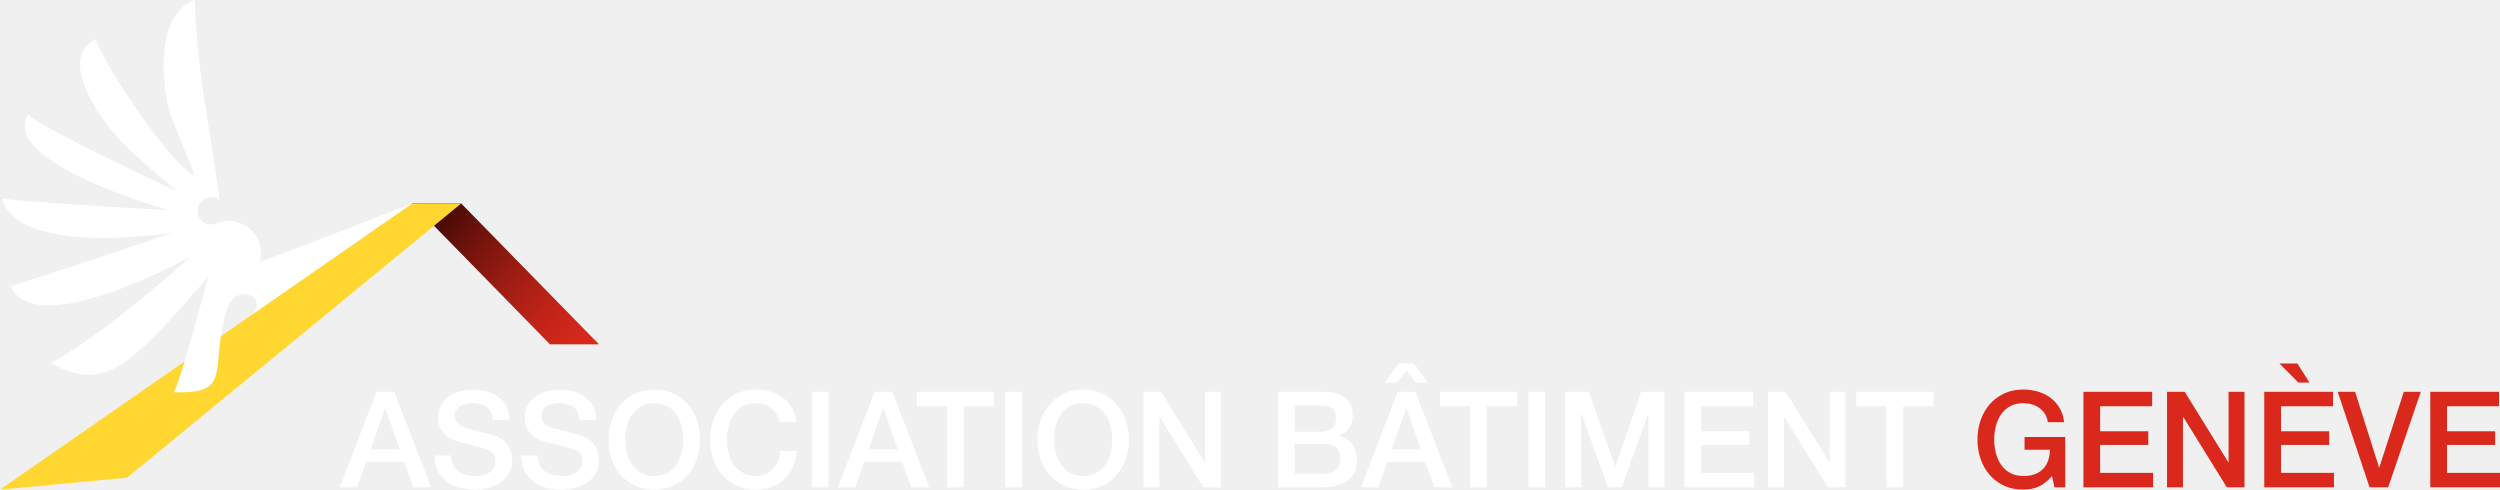
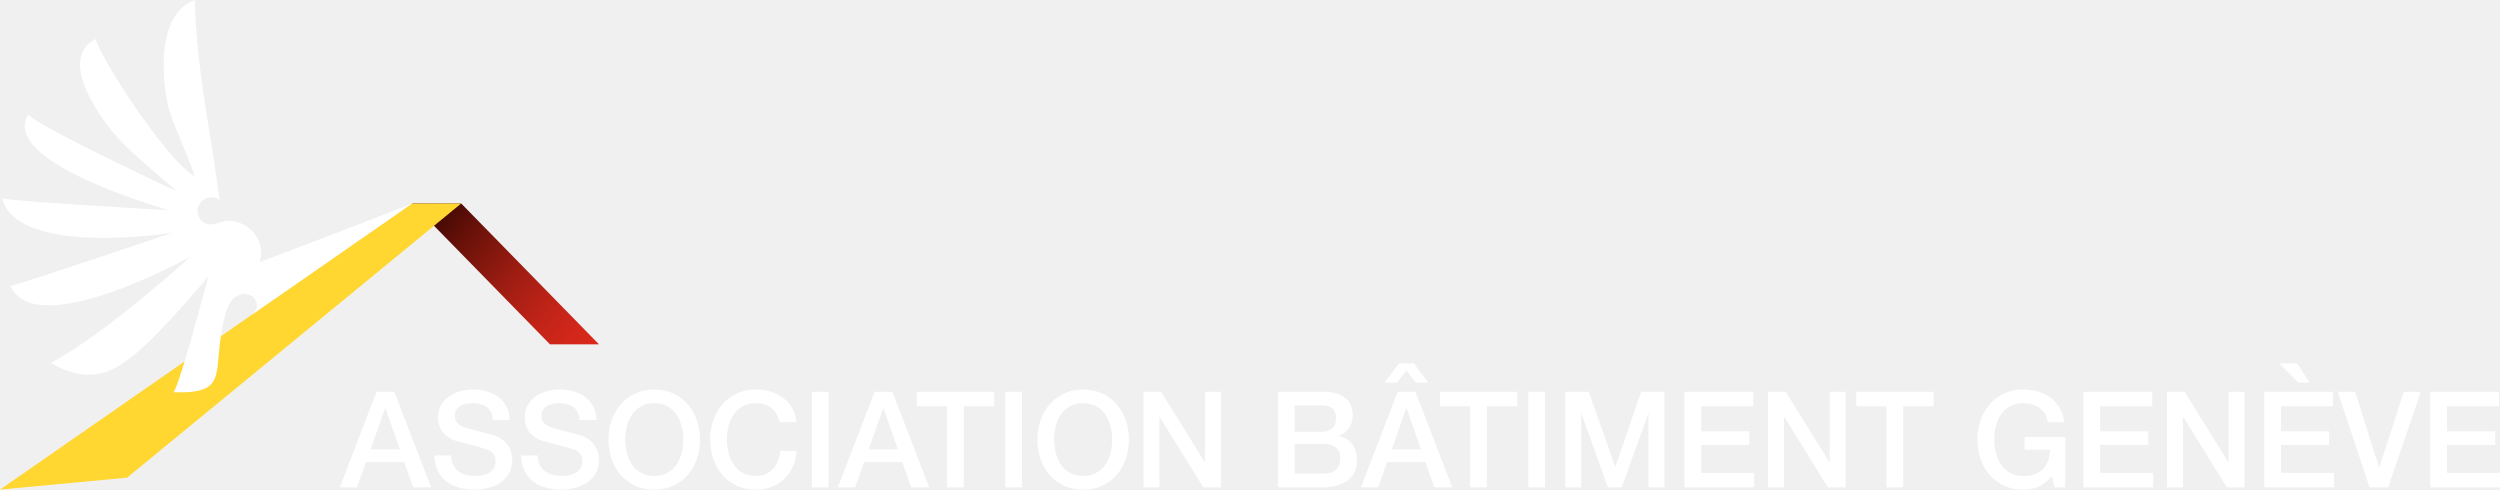
<svg xmlns="http://www.w3.org/2000/svg" id="Calque_2" viewBox="0 0 2700.73 528.92">
  <defs>
-     <style>path:not([class]){fill:#fff}.cls-1{fill:#ffd730;}.cls-2{fill:#da291c;}.cls-3{fill:url(#Dégradé_sans_nom_34);}</style>
+     <style>path:not([class]){fill:#fff}.cls-1{fill:#ffd730;}.cls-2{fill:#fff;}.cls-3{fill:url(#Dégradé_sans_nom_34);}</style>
    <linearGradient id="Dégradé_sans_nom_34" x1="642.86" y1="377.02" x2="449.6" y2="214.86" gradientUnits="userSpaceOnUse">
      <stop offset="0" stop-color="#da291c" />
      <stop offset=".11" stop-color="#d2271a" />
      <stop offset=".28" stop-color="#be2317" />
      <stop offset=".48" stop-color="#9c1c12" />
      <stop offset=".71" stop-color="#6d120a" />
      <stop offset=".96" stop-color="#320501" />
      <stop offset="1" stop-color="#290400" />
    </linearGradient>
  </defs>
  <g id="Calque_1-2">
    <path d="M406.75,423.27h19.22l39.75,103.19h-19.37l-9.69-27.32h-41.19l-9.69,27.32h-18.64l39.6-103.19ZM400.38,485.41h31.51l-15.47-44.36h-.43l-15.61,44.36Z" />
    <path d="M487.39,492.06c0,3.95.67,7.33,2.02,10.11,1.35,2.8,3.23,5.09,5.64,6.87,2.41,1.79,5.17,3.08,8.31,3.9,3.13.82,6.52,1.22,10.19,1.22,3.95,0,7.32-.46,10.12-1.36,2.79-.92,5.06-2.11,6.79-3.55,1.73-1.43,2.98-3.1,3.76-4.98.77-1.88,1.15-3.79,1.15-5.72,0-3.95-.89-6.87-2.67-8.74-1.79-1.88-3.74-3.21-5.86-3.98-3.66-1.35-7.93-2.62-12.79-3.83-4.86-1.2-10.86-2.76-17.99-4.69-4.43-1.15-8.12-2.67-11.06-4.55-2.94-1.88-5.28-3.98-7.01-6.29-1.73-2.31-2.96-4.76-3.69-7.36-.72-2.61-1.08-5.26-1.08-7.95,0-5.21,1.08-9.71,3.25-13.51,2.16-3.81,5.03-6.96,8.6-9.47,3.56-2.51,7.61-4.36,12.14-5.56,4.53-1.21,9.1-1.81,13.73-1.81,5.39,0,10.48.71,15.25,2.09,4.77,1.4,8.96,3.49,12.57,6.29,3.61,2.8,6.47,6.23,8.6,10.34,2.12,4.09,3.18,8.83,3.18,14.23h-18.07c-.48-6.65-2.75-11.35-6.79-14.09-4.05-2.75-9.2-4.12-15.47-4.12-2.12,0-4.29.21-6.5.65-2.22.44-4.24,1.15-6.07,2.16-1.83,1.01-3.35,2.39-4.55,4.12-1.21,1.74-1.81,3.9-1.81,6.5,0,3.67,1.13,6.53,3.39,8.61,2.26,2.07,5.23,3.63,8.89,4.69.38.09,1.9.51,4.55,1.22,2.65.73,5.61,1.52,8.89,2.39,3.28.87,6.48,1.72,9.61,2.53,3.13.82,5.37,1.42,6.72,1.81,3.37,1.06,6.31,2.51,8.82,4.33,2.51,1.83,4.6,3.93,6.29,6.29,1.69,2.36,2.94,4.89,3.76,7.59s1.23,5.4,1.23,8.09c0,5.79-1.18,10.73-3.54,14.82-2.36,4.09-5.47,7.43-9.32,10.04-3.86,2.6-8.24,4.5-13.15,5.7-4.92,1.2-9.93,1.81-15.03,1.81-5.88,0-11.42-.73-16.62-2.18-5.2-1.45-9.73-3.66-13.58-6.65-3.85-2.99-6.93-6.81-9.25-11.49-2.31-4.67-3.52-10.19-3.61-16.55h18.07Z" />
    <path d="M581.04,492.06c0,3.95.67,7.33,2.02,10.11,1.35,2.8,3.23,5.09,5.64,6.87,2.41,1.79,5.17,3.08,8.31,3.9,3.13.82,6.52,1.22,10.19,1.22,3.95,0,7.32-.46,10.12-1.36,2.79-.92,5.06-2.11,6.79-3.55,1.73-1.43,2.98-3.1,3.76-4.98.77-1.88,1.15-3.79,1.15-5.72,0-3.95-.89-6.87-2.67-8.74-1.79-1.88-3.74-3.21-5.86-3.98-3.66-1.35-7.93-2.62-12.79-3.83-4.86-1.2-10.86-2.76-17.99-4.69-4.43-1.15-8.12-2.67-11.06-4.55-2.94-1.88-5.28-3.98-7.01-6.29-1.73-2.31-2.96-4.76-3.69-7.36-.72-2.61-1.08-5.26-1.08-7.95,0-5.21,1.08-9.71,3.25-13.51,2.16-3.81,5.03-6.96,8.6-9.47,3.56-2.51,7.61-4.36,12.14-5.56,4.53-1.21,9.1-1.81,13.73-1.81,5.39,0,10.48.71,15.25,2.09,4.77,1.4,8.96,3.49,12.57,6.29,3.61,2.8,6.47,6.23,8.6,10.34,2.12,4.09,3.18,8.83,3.18,14.23h-18.07c-.48-6.65-2.75-11.35-6.79-14.09-4.05-2.75-9.2-4.12-15.47-4.12-2.12,0-4.29.21-6.5.65s-4.24,1.15-6.07,2.16c-1.83,1.01-3.35,2.39-4.55,4.12-1.21,1.74-1.81,3.9-1.81,6.5,0,3.67,1.13,6.53,3.39,8.61,2.26,2.07,5.23,3.63,8.89,4.69.38.09,1.9.51,4.55,1.22,2.65.73,5.61,1.52,8.89,2.39,3.28.87,6.48,1.72,9.61,2.53,3.13.82,5.37,1.42,6.72,1.81,3.37,1.06,6.31,2.51,8.82,4.33,2.51,1.83,4.6,3.93,6.29,6.29,1.69,2.36,2.94,4.89,3.76,7.59s1.23,5.4,1.23,8.09c0,5.79-1.18,10.73-3.54,14.82-2.36,4.09-5.47,7.43-9.32,10.04-3.86,2.6-8.24,4.5-13.15,5.7-4.92,1.2-9.93,1.81-15.03,1.81-5.88,0-11.42-.73-16.62-2.18-5.2-1.45-9.73-3.66-13.58-6.65-3.85-2.99-6.93-6.81-9.25-11.49-2.31-4.67-3.52-10.19-3.61-16.55h18.07Z" />
    <path d="M706.77,420.81c7.7,0,14.62,1.45,20.74,4.34,6.12,2.89,11.29,6.79,15.53,11.7,4.24,4.92,7.49,10.64,9.76,17.2,2.26,6.56,3.4,13.49,3.4,20.82s-1.13,14.41-3.4,20.96c-2.26,6.55-5.52,12.28-9.76,17.2-4.24,4.92-9.41,8.8-15.53,11.63-6.12,2.85-13.04,4.27-20.74,4.27s-14.63-1.42-20.74-4.27c-6.12-2.83-11.3-6.72-15.54-11.63-4.24-4.92-7.49-10.64-9.76-17.2-2.26-6.55-3.39-13.54-3.39-20.96s1.13-14.25,3.39-20.82c2.26-6.55,5.52-12.28,9.76-17.2,4.24-4.92,9.42-8.81,15.54-11.7s13.03-4.34,20.74-4.34ZM706.77,435.56c-5.49,0-10.24,1.11-14.24,3.32-4,2.22-7.25,5.19-9.76,8.89-2.51,3.7-4.36,7.93-5.56,12.64-1.21,4.73-1.81,9.54-1.81,14.45s.6,9.73,1.81,14.45c1.21,4.72,3.06,8.94,5.56,12.64,2.51,3.7,5.76,6.67,9.76,8.89,4,2.21,8.74,3.32,14.24,3.32s10.24-1.11,14.24-3.32c3.99-2.22,7.24-5.19,9.75-8.89,2.51-3.7,4.36-7.93,5.57-12.64,1.2-4.73,1.81-9.54,1.81-14.45s-.61-9.73-1.81-14.45c-1.21-4.72-3.06-8.94-5.57-12.64-2.51-3.7-5.76-6.67-9.75-8.89-4-2.21-8.74-3.32-14.24-3.32Z" />
    <path d="M842.33,456.07c-.77-2.98-1.83-5.73-3.18-8.23-1.35-2.51-3.09-4.67-5.2-6.5-2.12-1.82-4.6-3.25-7.44-4.26-2.84-1.01-6.14-1.52-9.9-1.52-5.49,0-10.24,1.11-14.24,3.32-4,2.22-7.25,5.19-9.76,8.89-2.51,3.7-4.36,7.93-5.56,12.64-1.21,4.73-1.81,9.54-1.81,14.45s.6,9.73,1.81,14.45c1.21,4.72,3.06,8.94,5.56,12.64,2.51,3.7,5.76,6.67,9.76,8.89,4,2.21,8.74,3.32,14.24,3.32,4.05,0,7.61-.69,10.7-2.09,3.08-1.4,5.73-3.33,7.94-5.77,2.22-2.46,3.95-5.33,5.2-8.61,1.25-3.27,2.07-6.79,2.46-10.55h17.63c-.39,6.17-1.71,11.81-3.98,16.91-2.26,5.1-5.32,9.51-9.17,13.22-3.86,3.72-8.39,6.59-13.59,8.61-5.2,2.02-10.93,3.03-17.2,3.03-7.71,0-14.63-1.42-20.74-4.27-6.12-2.83-11.3-6.72-15.54-11.63-4.24-4.92-7.49-10.64-9.76-17.2-2.26-6.55-3.39-13.54-3.39-20.96s1.13-14.25,3.39-20.82c2.26-6.55,5.52-12.28,9.76-17.2,4.24-4.92,9.42-8.81,15.54-11.7,6.12-2.89,13.03-4.34,20.74-4.34,5.78,0,11.22.8,16.33,2.39,5.1,1.59,9.61,3.9,13.51,6.94,3.9,3.03,7.06,6.72,9.47,11.06,2.41,4.33,3.9,9.29,4.48,14.88h-18.07Z" />
    <path d="M877.02,423.27h18.07v103.19h-18.07v-103.19Z" />
    <path d="M944.8,423.27h19.22l39.75,103.19h-19.37l-9.69-27.32h-41.19l-9.69,27.32h-18.64l39.6-103.19ZM938.44,485.41h31.51l-15.47-44.36h-.43l-15.61,44.36Z" />
    <path d="M990.47,423.27h83.53v15.61h-32.81v87.59h-18.07v-87.59h-32.66v-15.61Z" />
    <path d="M1086,423.27h18.07v103.19h-18.07v-103.19Z" />
    <path d="M1170.11,420.81c7.7,0,14.62,1.45,20.74,4.34,6.12,2.89,11.29,6.79,15.53,11.7,4.24,4.92,7.49,10.64,9.76,17.2,2.26,6.56,3.4,13.49,3.4,20.82s-1.13,14.41-3.4,20.96c-2.26,6.55-5.52,12.28-9.76,17.2s-9.41,8.8-15.53,11.63c-6.12,2.85-13.04,4.27-20.74,4.27s-14.63-1.42-20.74-4.27c-6.12-2.83-11.3-6.72-15.54-11.63-4.24-4.92-7.49-10.64-9.76-17.2-2.26-6.55-3.39-13.54-3.39-20.96s1.13-14.25,3.39-20.82c2.26-6.55,5.52-12.28,9.76-17.2,4.24-4.92,9.42-8.81,15.54-11.7,6.12-2.89,13.03-4.34,20.74-4.34ZM1170.11,435.56c-5.49,0-10.24,1.11-14.24,3.32-4,2.22-7.25,5.19-9.76,8.89-2.51,3.7-4.36,7.93-5.56,12.64-1.21,4.73-1.81,9.54-1.81,14.45s.6,9.73,1.81,14.45c1.21,4.72,3.06,8.94,5.56,12.64,2.51,3.7,5.76,6.67,9.76,8.89,4,2.21,8.74,3.32,14.24,3.32s10.24-1.11,14.24-3.32c3.99-2.22,7.24-5.19,9.75-8.89s4.36-7.93,5.57-12.64c1.2-4.73,1.81-9.54,1.81-14.45s-.61-9.73-1.81-14.45c-1.21-4.72-3.06-8.94-5.57-12.64s-5.76-6.67-9.75-8.89c-4-2.21-8.74-3.32-14.24-3.32Z" />
    <path d="M1235.29,423.27h19.08l47.12,76.03h.29v-76.03h17.2v103.19h-19.08l-46.97-75.87h-.44v75.87h-17.2v-103.19Z" />
    <path d="M1380.53,423.27h50.15c9.25,0,16.67,2.12,22.25,6.36,5.59,4.23,8.39,10.64,8.39,19.22,0,5.2-1.28,9.66-3.83,13.37-2.55,3.7-6.19,6.57-10.91,8.6v.28c6.36,1.35,11.17,4.36,14.45,9.03,3.27,4.68,4.91,10.54,4.91,17.56,0,4.06-.72,7.83-2.16,11.35-1.45,3.52-3.71,6.55-6.8,9.1-3.08,2.55-7.03,4.58-11.85,6.07-4.82,1.49-10.55,2.25-17.2,2.25h-47.4v-103.19ZM1398.6,466.48h29.48c4.34,0,7.95-1.22,10.84-3.68,2.89-2.46,4.34-6,4.34-10.62,0-5.21-1.3-8.87-3.9-10.99-2.6-2.12-6.36-3.19-11.27-3.19h-29.48v28.47ZM1398.6,511.71h31.94c5.49,0,9.76-1.41,12.79-4.26,3.03-2.85,4.55-6.87,4.55-12.07s-1.52-9.03-4.55-11.78c-3.03-2.74-7.3-4.12-12.79-4.12h-31.94v32.23Z" />
    <path d="M1509.88,423.27h19.22l39.75,103.19h-19.37l-9.69-27.32h-41.19l-9.69,27.32h-18.64l39.6-103.19ZM1509.15,413.29h-13.3l15.47-20.66h16.04l15.61,20.66h-13.44l-10.26-13.01-10.11,13.01ZM1503.51,485.41h31.51l-15.47-44.36h-.43l-15.61,44.36Z" />
    <path d="M1555.55,423.27h83.53v15.61h-32.81v87.59h-18.07v-87.59h-32.66v-15.61Z" />
    <path d="M1651.07,423.27h18.07v103.19h-18.07v-103.19Z" />
    <path d="M1690.96,423.27h25.43l28.47,80.79h.29l27.74-80.79h25.15v103.19h-17.2v-79.64h-.29l-28.62,79.64h-14.89l-28.62-79.64h-.29v79.64h-17.2v-103.19Z" />
    <path d="M1819.73,423.27h74.28v15.61h-56.22v27.03h52.03v14.74h-52.03v30.21h57.23v15.61h-75.3v-103.19Z" />
    <path d="M1910.06,423.27h19.08l47.12,76.03h.29v-76.03h17.2v103.19h-19.08l-46.97-75.87h-.44v75.87h-17.2v-103.19Z" />
    <path d="M2005.29,423.27h83.53v15.61h-32.81v87.59h-18.07v-87.59h-32.66v-15.61Z" />
    <path class="cls-2" d="M2231.04,526.46h-11.56l-2.75-12.14c-4.82,5.49-9.64,9.29-14.45,11.41-4.82,2.12-10.36,3.19-16.62,3.19-7.71,0-14.63-1.42-20.74-4.27-6.12-2.83-11.3-6.72-15.54-11.63-4.24-4.92-7.49-10.64-9.76-17.2-2.26-6.55-3.39-13.54-3.39-20.96s1.13-14.25,3.39-20.82c2.26-6.55,5.52-12.28,9.76-17.2,4.24-4.92,9.41-8.81,15.54-11.7,6.12-2.89,13.03-4.34,20.74-4.34,5.59,0,10.91.75,15.97,2.25,5.06,1.49,9.56,3.7,13.51,6.65s7.23,6.62,9.83,11.06c2.61,4.43,4.24,9.54,4.92,15.31h-17.63c-.48-3.36-1.52-6.33-3.11-8.88-1.59-2.55-3.59-4.7-6-6.43-2.41-1.73-5.1-3.03-8.09-3.9s-6.12-1.29-9.39-1.29c-5.49,0-10.24,1.11-14.24,3.32-4,2.22-7.25,5.19-9.76,8.89-2.51,3.7-4.36,7.93-5.56,12.64-1.21,4.73-1.81,9.54-1.81,14.45s.6,9.73,1.81,14.45c1.21,4.72,3.06,8.94,5.56,12.64,2.51,3.7,5.76,6.67,9.76,8.89,4,2.21,8.74,3.32,14.24,3.32,4.62.11,8.72-.51,12.28-1.8,3.56-1.31,6.57-3.19,9.03-5.65,2.46-2.45,4.31-5.46,5.56-9.03,1.25-3.56,1.92-7.52,2.02-11.84h-27.46v-13.74h43.93v54.35Z" />
    <path class="cls-2" d="M2250.69,423.27h74.28v15.61h-56.22v27.03h52.03v14.74h-52.03v30.21h57.23v15.61h-75.3v-103.19Z" />
    <path class="cls-2" d="M2341.02,423.27h19.08l47.12,76.03h.29v-76.03h17.2v103.19h-19.08l-46.97-75.87h-.44v75.87h-17.2v-103.19Z" />
    <path class="cls-2" d="M2446.08,423.27h74.28v15.61h-56.22v27.03h52.03v14.74h-52.03v30.21h57.23v15.61h-75.3v-103.19ZM2481.78,392.63l13.15,20.66h-11.99l-20.52-20.66h19.37Z" />
    <path class="cls-2" d="M2525.42,423.27h18.79l25.87,81.66h.29l26.45-81.66h18.35l-35.27,103.19h-20.09l-34.4-103.19Z" />
    <path class="cls-2" d="M2625.43,423.27h74.28v15.61h-56.22v27.03h52.03v14.74h-52.03v30.21h57.23v15.61h-75.3v-103.19Z" />
    <polygon class="cls-3" points="647.08 371.98 594.13 371.98 445.37 219.9 498.32 219.9 647.08 371.98" />
    <polygon class="cls-1" points="0 528.92 137.3 516 498.12 219.9 445.02 219.9 0 528.92" />
    <path d="M445.02,219.9c-30.72,12.28-97.88,38.19-164.43,63.21,4.98-16.38-3.31-28.63-7.98-33.32-10.72-10.77-24.69-13.29-34.16-9.78-10.58,3.92-17.42,3.09-21.67-2.69-3.17-4.31-4.54-9.82-2.35-14.65,3.49-7.69,11.3-11.39,18.84-8.68,1.26.45,2.08.88,2.68,1.29.87.6,1.26,1.05,1.46,1.84.02,0-.02,0,0,0-1.08-7.82-5.15-37.53-8.49-58.09-8.14-50.16-17.16-103.84-18.49-159.03-38.98,14.22-35.36,75.84-31.1,102.48,2.37,14.86,4.33,20.98,12.16,39.71,10.18,25.03,16.81,40.99,18.6,48.14,0,0,0,0,0,0-32-18.97-101.21-127.45-106.81-148.21-43.35,22.34,8.55,91.27,28.76,111.92,14.91,15.23,59.15,52.75,59.15,52.75,0,0-144.69-67.34-160.77-82.9-31.82,51.89,152.08,103.16,152.2,103.23,0,0-165.76-9.2-180.34-12.82,16.61,64.02,184.62,36.99,184.62,36.99,0,0-155.67,52.58-175.42,57.81,27.84,61.15,194.41-31.97,194.41-31.97h0s-89.47,81.91-150.72,114.91c4.71,3.21,8.13,4.69,12.79,6.61,34.09,14.05,56.86,3.45,86.36-23.47h0c28.72-26.22,70.73-76.4,70.73-76.4,0,0-30.8,117.04-37.64,124.96,62.75,2.07,40.58-22.45,55.14-81.05,4.69-18.86,11.45-23.39,18.97-24.81,7.02-1.32,11.53,2.58,11.53,2.58,0,0,3.53,2.9,4.39,7.56.61,3.26-.15,7.36-5.19,11.85,0,.01,172.79-119.98,172.79-119.98Z" />
  </g>
</svg>
